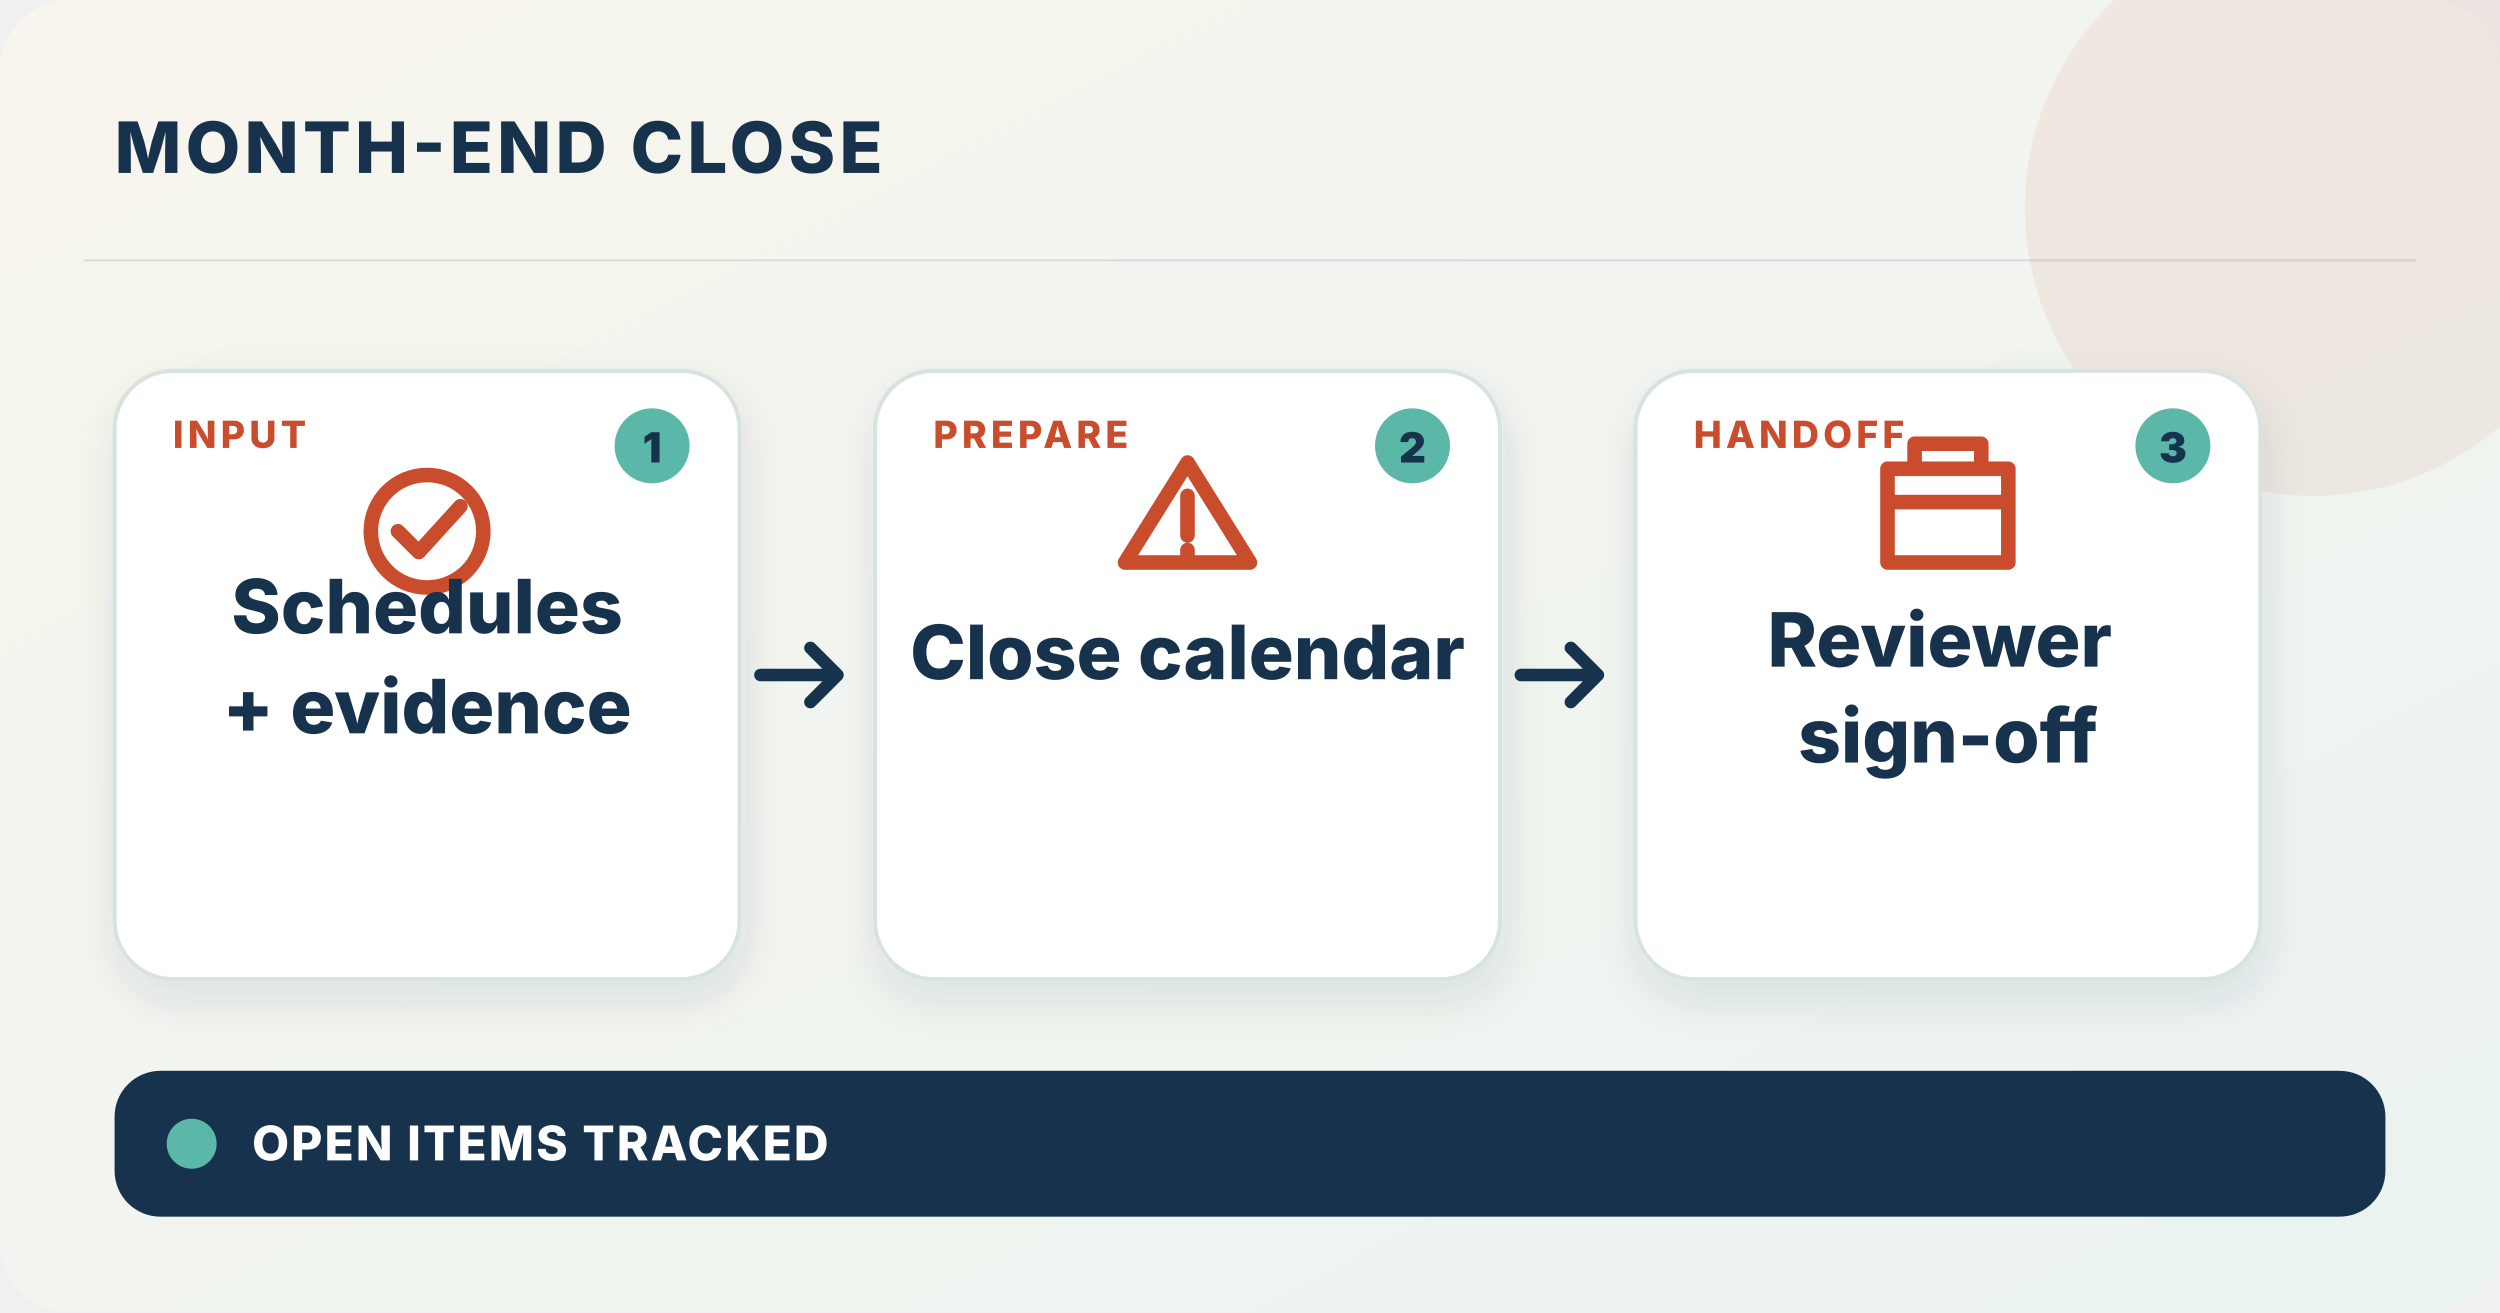
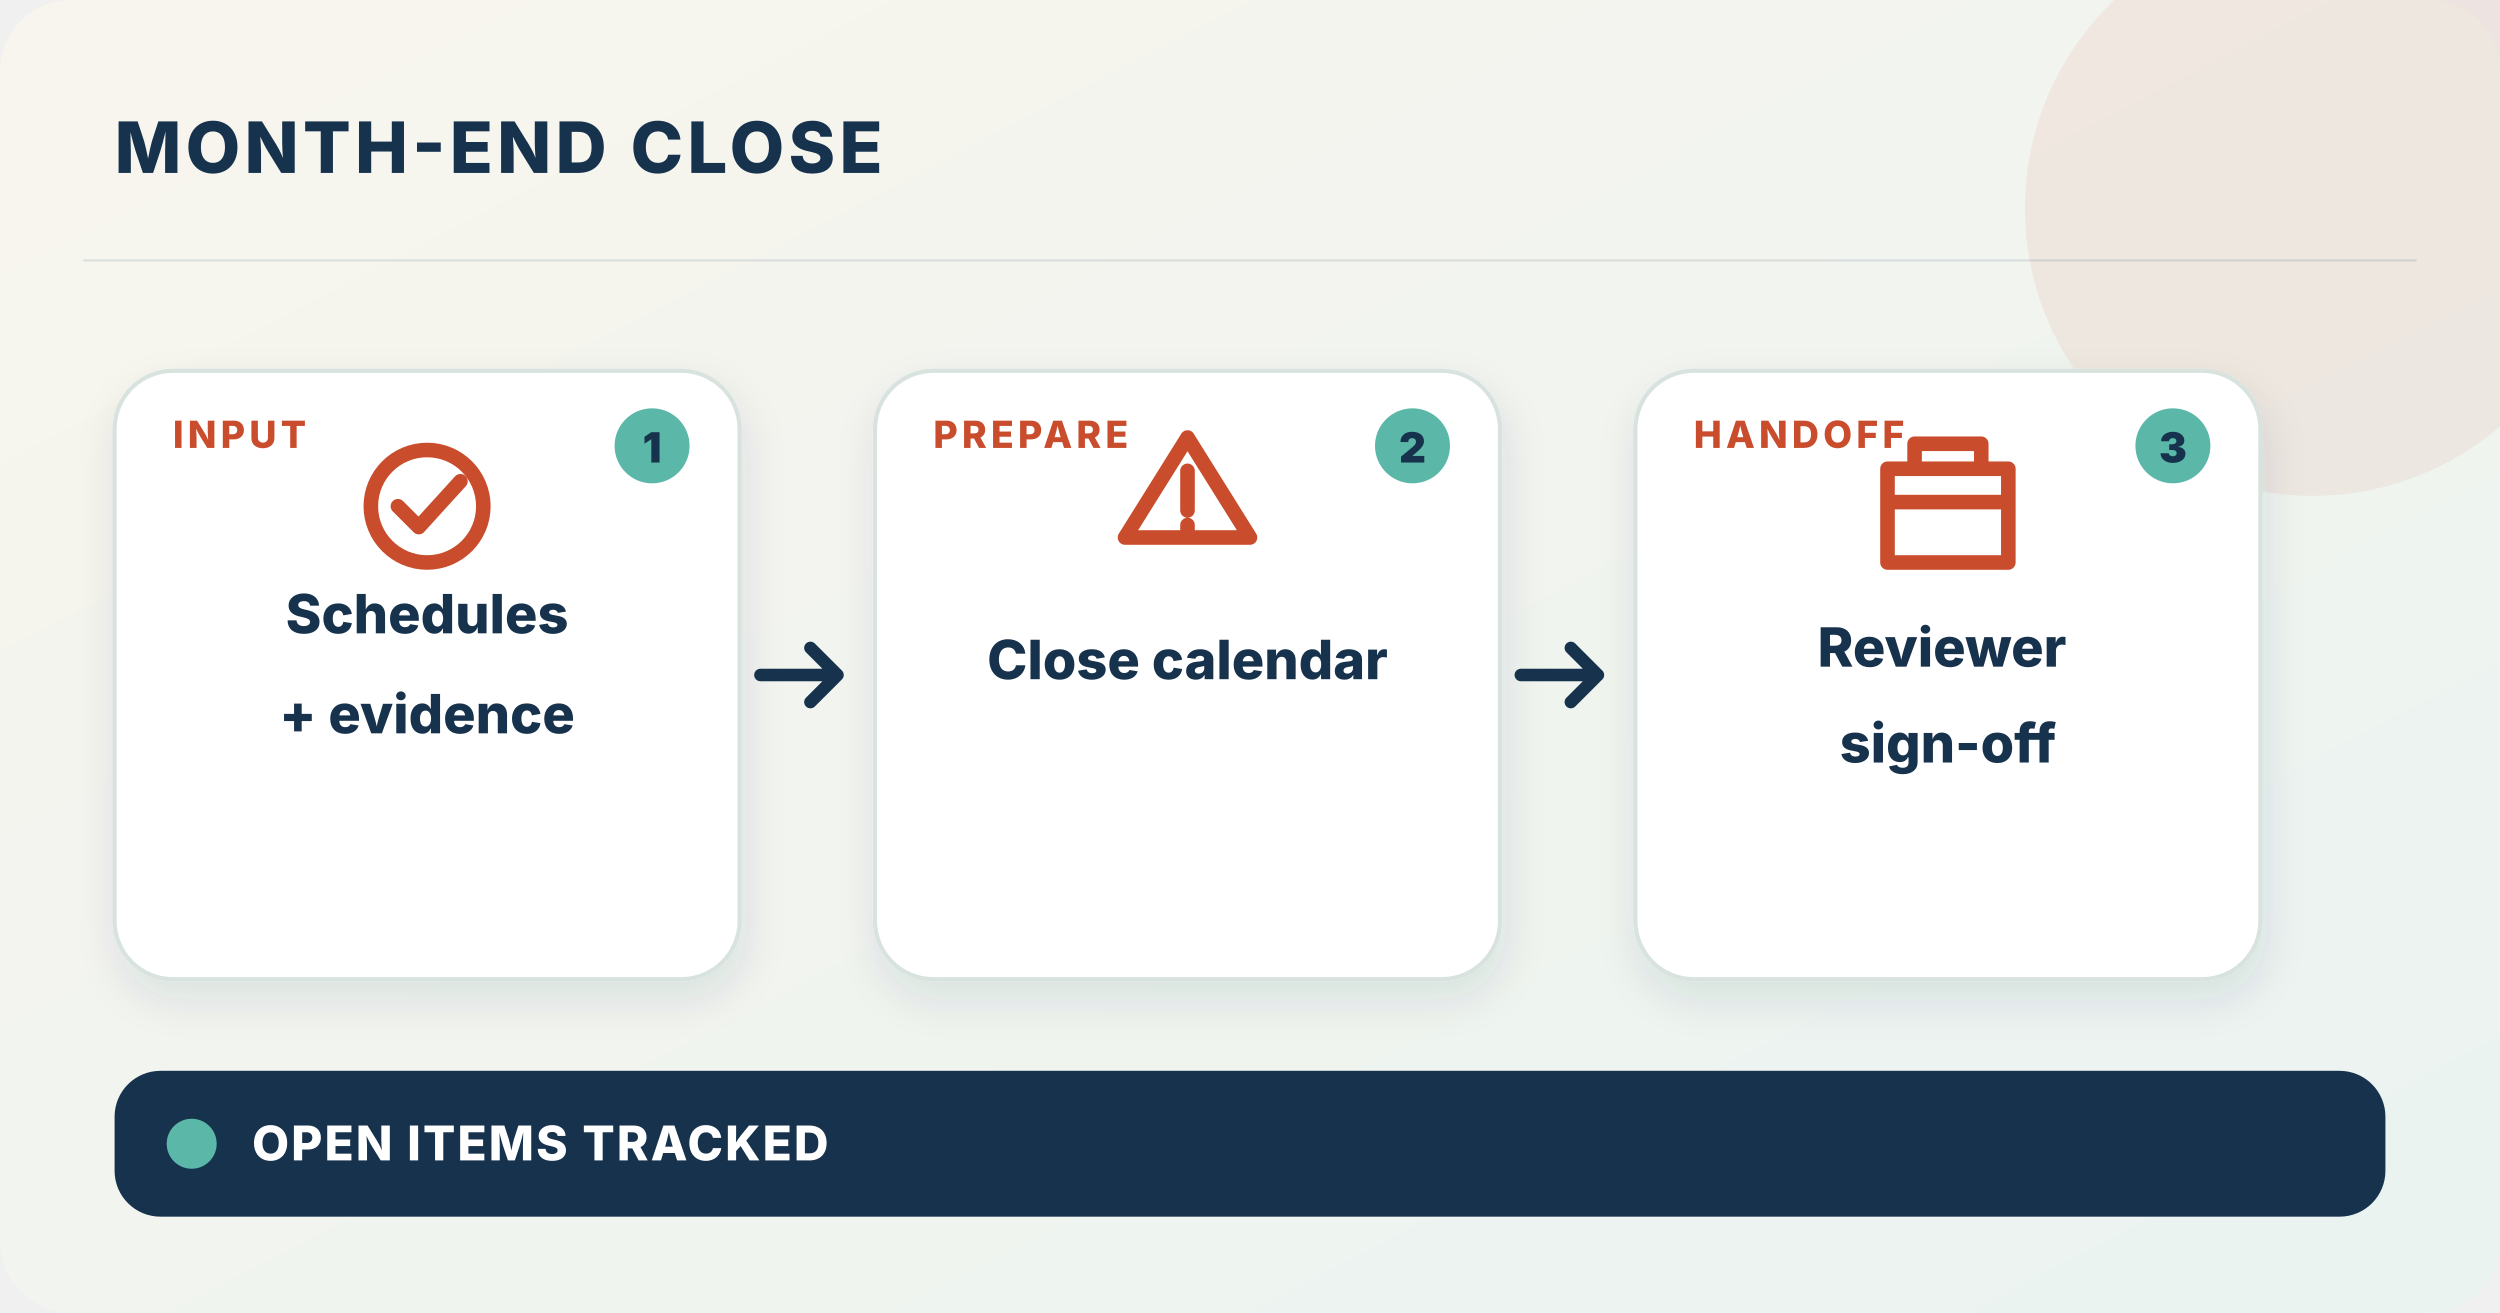
<svg xmlns="http://www.w3.org/2000/svg" viewBox="0 0 1200 630" role="img" aria-labelledby="title desc">
  <defs>
    <linearGradient id="bg" x1="0" y1="0" x2="1" y2="1">
      <stop stop-color="#F8F5EE" />
      <stop offset="1" stop-color="#EAF3F0" />
    </linearGradient>
    <filter id="shadow" x="-20%" y="-20%" width="140%" height="160%">
      <feDropShadow dy="9" stdDeviation="10" flood-color="#17324D" flood-opacity=".10" />
    </filter>
-     <style>.title{font:800 34px Inter,Arial,sans-serif;letter-spacing:2px;fill:#17324D}.meta{font:800 18px Inter,Arial,sans-serif;letter-spacing:2px;fill:#C94D2D}.step{font:800 36px Inter,Arial,sans-serif;fill:#17324D}.card{fill:#fff;stroke:#D8E3DF;stroke-width:2;filter:url(#shadow)}.icon{fill:none;stroke:#C94D2D;stroke-width:7;stroke-linecap:round;stroke-linejoin:round}.arrow{fill:none;stroke:#17324D;stroke-width:6;stroke-linecap:round;stroke-linejoin:round}.num-bg{fill:#5BB7A7}.num{font:900 20px Inter,Arial,sans-serif;fill:#17324D}.note{font:800 23px Inter,Arial,sans-serif;letter-spacing:1px;fill:#fff}</style>
+     <style>.title{font:800 34px Inter,Arial,sans-serif;letter-spacing:2px;fill:#17324D}.meta{font:800 18px Inter,Arial,sans-serif;letter-spacing:2px;fill:#C94D2D}.step{font:800 26px Inter,Arial,sans-serif;fill:#17324D}.card{fill:#fff;stroke:#D8E3DF;stroke-width:2;filter:url(#shadow)}.icon{fill:none;stroke:#C94D2D;stroke-width:7;stroke-linecap:round;stroke-linejoin:round}.arrow{fill:none;stroke:#17324D;stroke-width:6;stroke-linecap:round;stroke-linejoin:round}.num-bg{fill:#5BB7A7}.num{font:900 20px Inter,Arial,sans-serif;fill:#17324D}.note{font:800 23px Inter,Arial,sans-serif;letter-spacing:1px;fill:#fff}</style>
  </defs>
  <rect width="1200" height="630" rx="34" fill="url(#bg)" />
  <circle cx="1110" cy="100" r="138" fill="#C94D2D" opacity=".08" />
  <path d="M40 125h1120" stroke="#17324D" stroke-opacity=".12" />
  <text x="55" y="83" class="title">MONTH-END CLOSE</text>
  <g>
    <rect x="55" y="178" width="300" height="292" rx="28" class="card" />
    <text x="83" y="215" class="meta">INPUT</text>
-     <g class="icon">
+     <g class="icon" transform="translate(0 -12)">
      <circle cx="205" cy="255" r="27" />
      <path d="M191 255l10 10 20-22" />
    </g>
    <text x="205" y="304" text-anchor="middle" class="step">Schedules</text>
    <text x="205" y="352" text-anchor="middle" class="step">+ evidence</text>
    <circle cx="313" cy="214" r="18" class="num-bg" />
    <text x="313" y="222" text-anchor="middle" class="num">1</text>
  </g>
  <g>
    <rect x="420" y="178" width="300" height="292" rx="28" class="card" />
    <text x="448" y="215" class="meta">PREPARE</text>
-     <g class="icon">
+     <g class="icon" transform="translate(0 -12)">
      <path d="M540 270l30-48 30 48z M570 238v19 M570 264v2" />
    </g>
    <text x="570" y="326" text-anchor="middle" class="step">Close calendar</text>
    <circle cx="678" cy="214" r="18" class="num-bg" />
    <text x="678" y="222" text-anchor="middle" class="num">2</text>
  </g>
  <g>
    <rect x="785" y="178" width="300" height="292" rx="28" class="card" />
    <text x="813" y="215" class="meta">HANDOFF</text>
    <g class="icon" transform="translate(0 -16)">
      <path d="M906 241h58v45h-58z M919 241v-12h32v12 M906 257h58" />
    </g>
    <text x="935" y="320" text-anchor="middle" class="step">
      <tspan x="935" dy="0">Reviewer</tspan>
      <tspan x="935" dy="46">sign-off</tspan>
    </text>
    <circle cx="1043" cy="214" r="18" class="num-bg" />
    <text x="1043" y="222" text-anchor="middle" class="num">3</text>
  </g>
  <path d="M365 324h37m-13-13 13 13-13 13 M730 324h37m-13-13 13 13-13 13" class="arrow" />
  <rect x="55" y="514" width="1090" height="70" rx="22" fill="#17324D" />
  <circle cx="92" cy="549" r="12" fill="#5BB7A7" />
  <text x="121" y="557" class="note">OPEN ITEMS TRACKED</text>
</svg>
